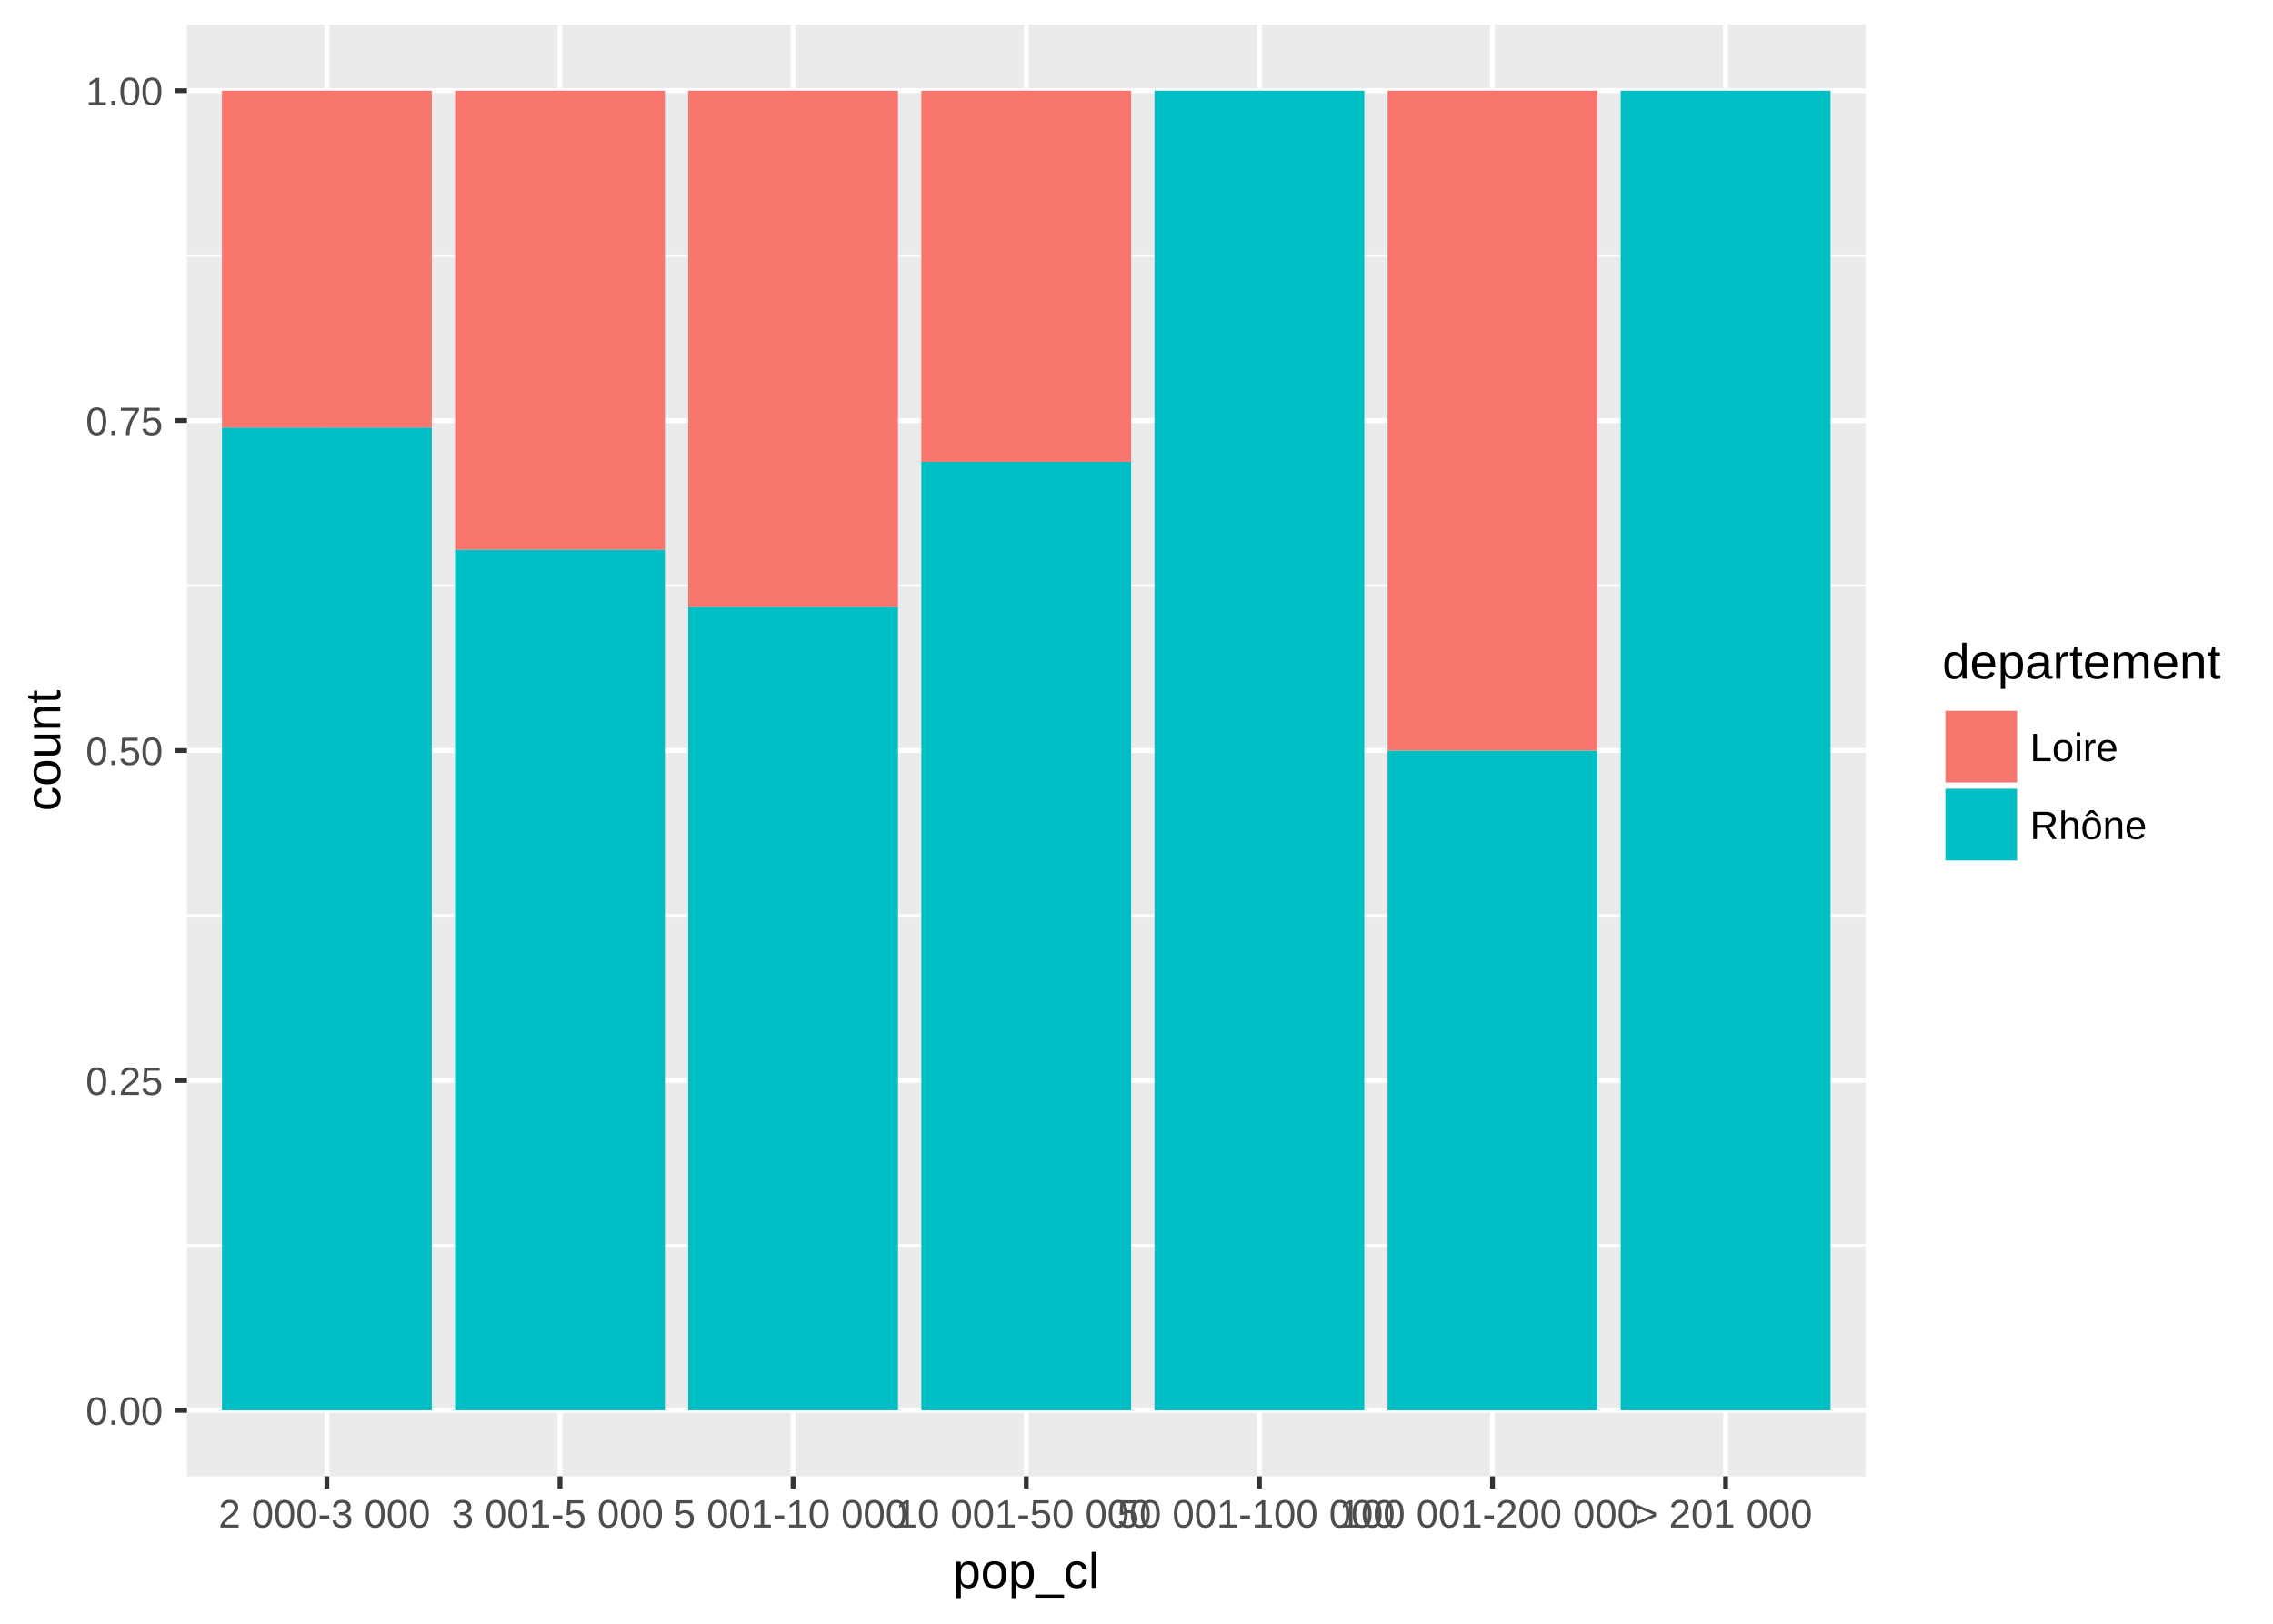
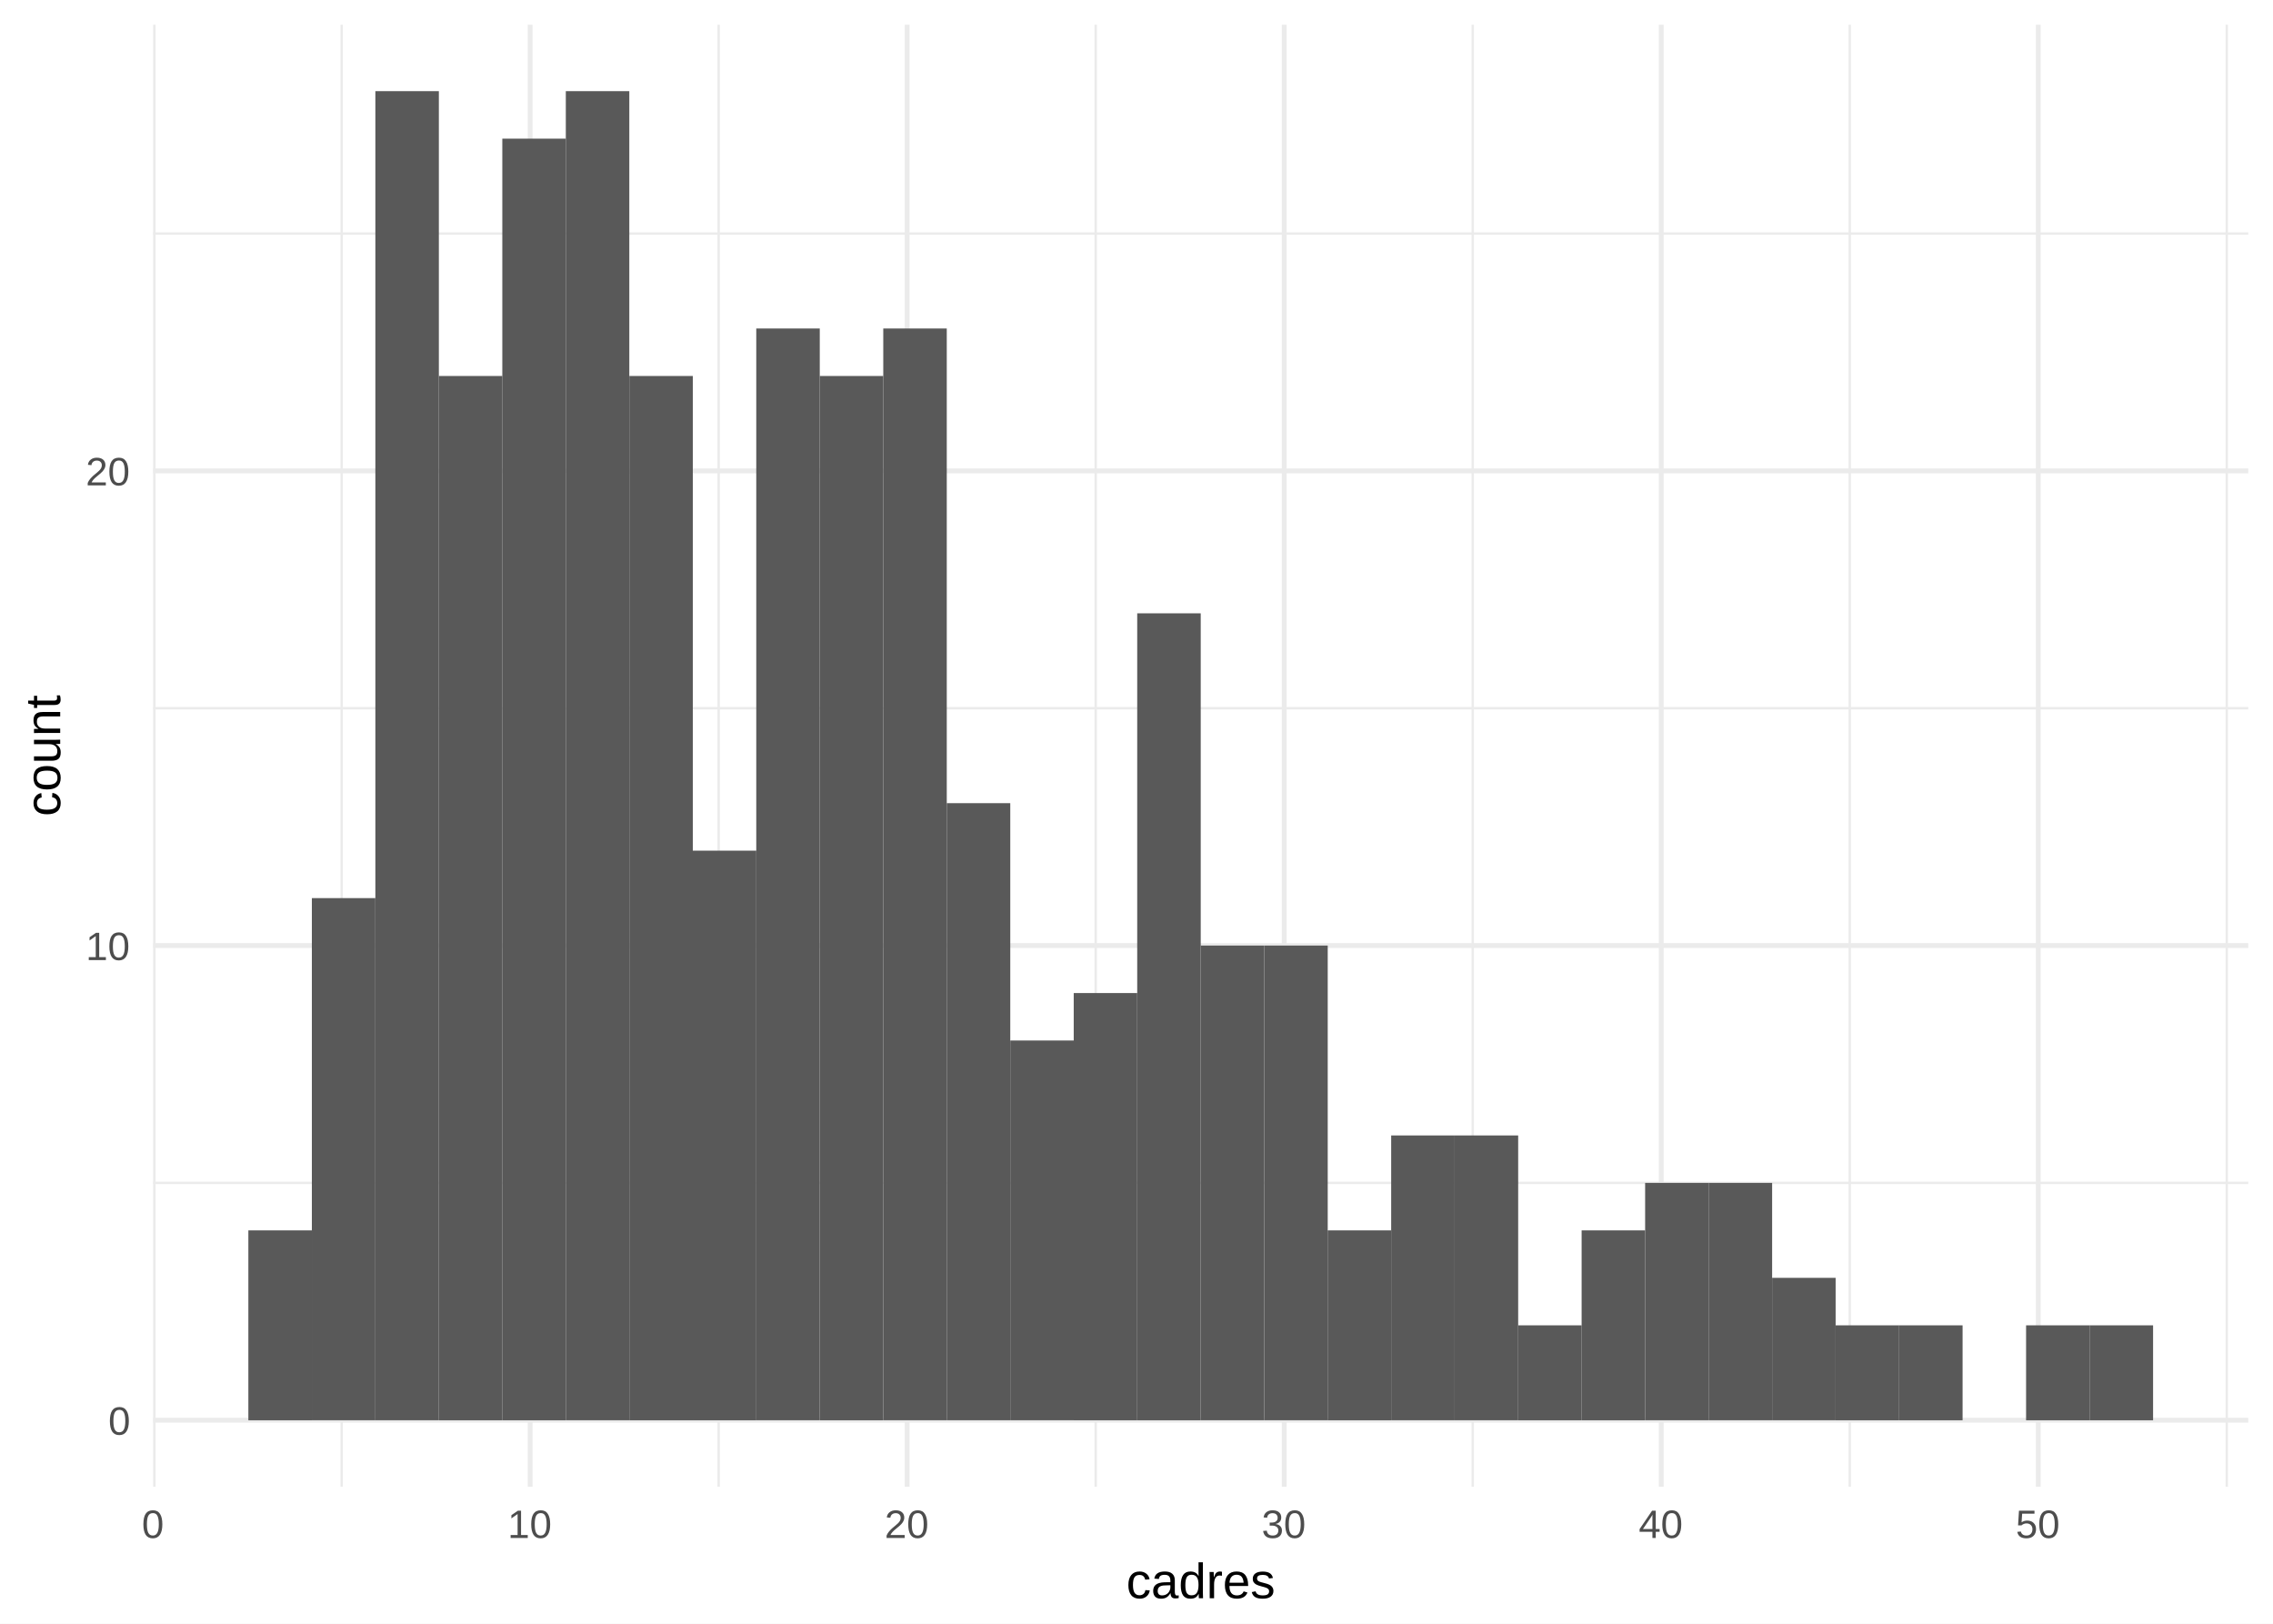
<svg xmlns="http://www.w3.org/2000/svg" viewBox="0 0 504.00 360.00">
  <defs>
    <style type="text/css">
    line, polyline, path, rect, circle {
      fill: none;
      stroke: #000000;
      stroke-linecap: round;
      stroke-linejoin: round;
      stroke-miterlimit: 10.00;
    }
  </style>
  </defs>
  <rect width="100%" height="100%" style="stroke: none; fill: #FFFFFF;" />
-   <rect x="0.00" y="0.00" width="504.00" height="360.00" style="stroke-width: 1.07; stroke: #FFFFFF; fill: #FFFFFF;" />
  <defs>
-     <clipPath id="cpNDEuNDYyfDQxMy42NDl8MzI3LjMxM3w1LjQ3OTQ1">
-       <rect x="41.46" y="5.48" width="372.19" height="321.83" />
+     <clipPath id="cpMzMuOTU2Mnw0OTguNTIxfDMyOS42MTd8NS40Nzk0NQ==">
+       <rect x="33.96" y="5.48" width="464.56" height="324.14" />
    </clipPath>
  </defs>
-   <rect x="41.46" y="5.48" width="372.19" height="321.83" style="stroke-width: 1.07; stroke: none; fill: #EBEBEB;" clip-path="url(#cpNDEuNDYyfDQxMy42NDl8MzI3LjMxM3w1LjQ3OTQ1)" />
-   <polyline points="41.46,276.11 413.65,276.11 " style="stroke-width: 0.53; stroke: #FFFFFF; stroke-linecap: butt;" clip-path="url(#cpNDEuNDYyfDQxMy42NDl8MzI3LjMxM3w1LjQ3OTQ1)" />
-   <polyline points="41.46,202.97 413.65,202.97 " style="stroke-width: 0.53; stroke: #FFFFFF; stroke-linecap: butt;" clip-path="url(#cpNDEuNDYyfDQxMy42NDl8MzI3LjMxM3w1LjQ3OTQ1)" />
-   <polyline points="41.46,129.82 413.65,129.82 " style="stroke-width: 0.53; stroke: #FFFFFF; stroke-linecap: butt;" clip-path="url(#cpNDEuNDYyfDQxMy42NDl8MzI3LjMxM3w1LjQ3OTQ1)" />
-   <polyline points="41.46,56.68 413.65,56.68 " style="stroke-width: 0.53; stroke: #FFFFFF; stroke-linecap: butt;" clip-path="url(#cpNDEuNDYyfDQxMy42NDl8MzI3LjMxM3w1LjQ3OTQ1)" />
-   <polyline points="41.46,312.68 413.65,312.68 " style="stroke-width: 1.07; stroke: #FFFFFF; stroke-linecap: butt;" clip-path="url(#cpNDEuNDYyfDQxMy42NDl8MzI3LjMxM3w1LjQ3OTQ1)" />
-   <polyline points="41.46,239.54 413.65,239.54 " style="stroke-width: 1.07; stroke: #FFFFFF; stroke-linecap: butt;" clip-path="url(#cpNDEuNDYyfDQxMy42NDl8MzI3LjMxM3w1LjQ3OTQ1)" />
-   <polyline points="41.46,166.40 413.65,166.40 " style="stroke-width: 1.07; stroke: #FFFFFF; stroke-linecap: butt;" clip-path="url(#cpNDEuNDYyfDQxMy42NDl8MzI3LjMxM3w1LjQ3OTQ1)" />
-   <polyline points="41.46,93.25 413.65,93.25 " style="stroke-width: 1.07; stroke: #FFFFFF; stroke-linecap: butt;" clip-path="url(#cpNDEuNDYyfDQxMy42NDl8MzI3LjMxM3w1LjQ3OTQ1)" />
-   <polyline points="41.46,20.11 413.65,20.11 " style="stroke-width: 1.07; stroke: #FFFFFF; stroke-linecap: butt;" clip-path="url(#cpNDEuNDYyfDQxMy42NDl8MzI3LjMxM3w1LjQ3OTQ1)" />
-   <polyline points="72.48,327.31 72.48,5.48 " style="stroke-width: 1.07; stroke: #FFFFFF; stroke-linecap: butt;" clip-path="url(#cpNDEuNDYyfDQxMy42NDl8MzI3LjMxM3w1LjQ3OTQ1)" />
-   <polyline points="124.17,327.31 124.17,5.48 " style="stroke-width: 1.07; stroke: #FFFFFF; stroke-linecap: butt;" clip-path="url(#cpNDEuNDYyfDQxMy42NDl8MzI3LjMxM3w1LjQ3OTQ1)" />
-   <polyline points="175.86,327.31 175.86,5.48 " style="stroke-width: 1.07; stroke: #FFFFFF; stroke-linecap: butt;" clip-path="url(#cpNDEuNDYyfDQxMy42NDl8MzI3LjMxM3w1LjQ3OTQ1)" />
-   <polyline points="227.56,327.31 227.56,5.48 " style="stroke-width: 1.07; stroke: #FFFFFF; stroke-linecap: butt;" clip-path="url(#cpNDEuNDYyfDQxMy42NDl8MzI3LjMxM3w1LjQ3OTQ1)" />
-   <polyline points="279.25,327.31 279.25,5.48 " style="stroke-width: 1.07; stroke: #FFFFFF; stroke-linecap: butt;" clip-path="url(#cpNDEuNDYyfDQxMy42NDl8MzI3LjMxM3w1LjQ3OTQ1)" />
-   <polyline points="330.94,327.31 330.94,5.48 " style="stroke-width: 1.07; stroke: #FFFFFF; stroke-linecap: butt;" clip-path="url(#cpNDEuNDYyfDQxMy42NDl8MzI3LjMxM3w1LjQ3OTQ1)" />
-   <polyline points="382.63,327.31 382.63,5.48 " style="stroke-width: 1.07; stroke: #FFFFFF; stroke-linecap: butt;" clip-path="url(#cpNDEuNDYyfDQxMy42NDl8MzI3LjMxM3w1LjQ3OTQ1)" />
-   <rect x="49.22" y="94.81" width="46.52" height="217.88" style="stroke-width: 1.07; stroke: none; stroke-linecap: butt; fill: #00BFC4;" clip-path="url(#cpNDEuNDYyfDQxMy42NDl8MzI3LjMxM3w1LjQ3OTQ1)" />
-   <rect x="49.22" y="20.11" width="46.52" height="74.70" style="stroke-width: 1.07; stroke: none; stroke-linecap: butt; fill: #F8766D;" clip-path="url(#cpNDEuNDYyfDQxMy42NDl8MzI3LjMxM3w1LjQ3OTQ1)" />
-   <rect x="100.91" y="121.87" width="46.52" height="190.81" style="stroke-width: 1.07; stroke: none; stroke-linecap: butt; fill: #00BFC4;" clip-path="url(#cpNDEuNDYyfDQxMy42NDl8MzI3LjMxM3w1LjQ3OTQ1)" />
-   <rect x="100.91" y="20.11" width="46.52" height="101.77" style="stroke-width: 1.07; stroke: none; stroke-linecap: butt; fill: #F8766D;" clip-path="url(#cpNDEuNDYyfDQxMy42NDl8MzI3LjMxM3w1LjQ3OTQ1)" />
-   <rect x="152.60" y="134.59" width="46.52" height="178.09" style="stroke-width: 1.07; stroke: none; stroke-linecap: butt; fill: #00BFC4;" clip-path="url(#cpNDEuNDYyfDQxMy42NDl8MzI3LjMxM3w1LjQ3OTQ1)" />
-   <rect x="152.60" y="20.11" width="46.52" height="114.49" style="stroke-width: 1.07; stroke: none; stroke-linecap: butt; fill: #F8766D;" clip-path="url(#cpNDEuNDYyfDQxMy42NDl8MzI3LjMxM3w1LjQ3OTQ1)" />
-   <rect x="204.29" y="102.40" width="46.52" height="210.29" style="stroke-width: 1.07; stroke: none; stroke-linecap: butt; fill: #00BFC4;" clip-path="url(#cpNDEuNDYyfDQxMy42NDl8MzI3LjMxM3w1LjQ3OTQ1)" />
-   <rect x="204.29" y="20.11" width="46.52" height="82.29" style="stroke-width: 1.07; stroke: none; stroke-linecap: butt; fill: #F8766D;" clip-path="url(#cpNDEuNDYyfDQxMy42NDl8MzI3LjMxM3w1LjQ3OTQ1)" />
-   <rect x="255.99" y="20.11" width="46.52" height="292.58" style="stroke-width: 1.07; stroke: none; stroke-linecap: butt; fill: #00BFC4;" clip-path="url(#cpNDEuNDYyfDQxMy42NDl8MzI3LjMxM3w1LjQ3OTQ1)" />
-   <rect x="307.68" y="166.40" width="46.52" height="146.29" style="stroke-width: 1.07; stroke: none; stroke-linecap: butt; fill: #00BFC4;" clip-path="url(#cpNDEuNDYyfDQxMy42NDl8MzI3LjMxM3w1LjQ3OTQ1)" />
-   <rect x="307.68" y="20.11" width="46.52" height="146.29" style="stroke-width: 1.07; stroke: none; stroke-linecap: butt; fill: #F8766D;" clip-path="url(#cpNDEuNDYyfDQxMy42NDl8MzI3LjMxM3w1LjQ3OTQ1)" />
-   <rect x="359.37" y="20.11" width="46.52" height="292.58" style="stroke-width: 1.07; stroke: none; stroke-linecap: butt; fill: #00BFC4;" clip-path="url(#cpNDEuNDYyfDQxMy42NDl8MzI3LjMxM3w1LjQ3OTQ1)" />
+   <polyline points="33.96,262.26 498.52,262.26 " style="stroke-width: 0.53; stroke: #EBEBEB; stroke-linecap: butt;" clip-path="url(#cpMzMuOTU2Mnw0OTguNTIxfDMyOS42MTd8NS40Nzk0NQ==)" />
+   <polyline points="33.96,157.02 498.52,157.02 " style="stroke-width: 0.53; stroke: #EBEBEB; stroke-linecap: butt;" clip-path="url(#cpMzMuOTU2Mnw0OTguNTIxfDMyOS42MTd8NS40Nzk0NQ==)" />
+   <polyline points="33.96,51.78 498.52,51.78 " style="stroke-width: 0.53; stroke: #EBEBEB; stroke-linecap: butt;" clip-path="url(#cpMzMuOTU2Mnw0OTguNTIxfDMyOS42MTd8NS40Nzk0NQ==)" />
+   <polyline points="75.76,329.62 75.76,5.48 " style="stroke-width: 0.53; stroke: #EBEBEB; stroke-linecap: butt;" clip-path="url(#cpMzMuOTU2Mnw0OTguNTIxfDMyOS42MTd8NS40Nzk0NQ==)" />
+   <polyline points="159.35,329.62 159.35,5.48 " style="stroke-width: 0.53; stroke: #EBEBEB; stroke-linecap: butt;" clip-path="url(#cpMzMuOTU2Mnw0OTguNTIxfDMyOS42MTd8NS40Nzk0NQ==)" />
+   <polyline points="242.95,329.62 242.95,5.48 " style="stroke-width: 0.53; stroke: #EBEBEB; stroke-linecap: butt;" clip-path="url(#cpMzMuOTU2Mnw0OTguNTIxfDMyOS42MTd8NS40Nzk0NQ==)" />
+   <polyline points="326.55,329.62 326.55,5.48 " style="stroke-width: 0.53; stroke: #EBEBEB; stroke-linecap: butt;" clip-path="url(#cpMzMuOTU2Mnw0OTguNTIxfDMyOS42MTd8NS40Nzk0NQ==)" />
+   <polyline points="410.15,329.62 410.15,5.48 " style="stroke-width: 0.53; stroke: #EBEBEB; stroke-linecap: butt;" clip-path="url(#cpMzMuOTU2Mnw0OTguNTIxfDMyOS42MTd8NS40Nzk0NQ==)" />
+   <polyline points="493.75,329.62 493.75,5.48 " style="stroke-width: 0.53; stroke: #EBEBEB; stroke-linecap: butt;" clip-path="url(#cpMzMuOTU2Mnw0OTguNTIxfDMyOS42MTd8NS40Nzk0NQ==)" />
+   <polyline points="33.96,314.88 498.52,314.88 " style="stroke-width: 1.07; stroke: #EBEBEB; stroke-linecap: butt;" clip-path="url(#cpMzMuOTU2Mnw0OTguNTIxfDMyOS42MTd8NS40Nzk0NQ==)" />
+   <polyline points="33.96,209.64 498.52,209.64 " style="stroke-width: 1.07; stroke: #EBEBEB; stroke-linecap: butt;" clip-path="url(#cpMzMuOTU2Mnw0OTguNTIxfDMyOS42MTd8NS40Nzk0NQ==)" />
+   <polyline points="33.96,104.40 498.52,104.40 " style="stroke-width: 1.07; stroke: #EBEBEB; stroke-linecap: butt;" clip-path="url(#cpMzMuOTU2Mnw0OTguNTIxfDMyOS42MTd8NS40Nzk0NQ==)" />
+   <polyline points="33.96,329.62 33.96,5.48 " style="stroke-width: 1.07; stroke: #EBEBEB; stroke-linecap: butt;" clip-path="url(#cpMzMuOTU2Mnw0OTguNTIxfDMyOS42MTd8NS40Nzk0NQ==)" />
+   <polyline points="117.55,329.62 117.55,5.48 " style="stroke-width: 1.07; stroke: #EBEBEB; stroke-linecap: butt;" clip-path="url(#cpMzMuOTU2Mnw0OTguNTIxfDMyOS42MTd8NS40Nzk0NQ==)" />
+   <polyline points="201.15,329.62 201.15,5.48 " style="stroke-width: 1.07; stroke: #EBEBEB; stroke-linecap: butt;" clip-path="url(#cpMzMuOTU2Mnw0OTguNTIxfDMyOS42MTd8NS40Nzk0NQ==)" />
+   <polyline points="284.75,329.62 284.75,5.48 " style="stroke-width: 1.07; stroke: #EBEBEB; stroke-linecap: butt;" clip-path="url(#cpMzMuOTU2Mnw0OTguNTIxfDMyOS42MTd8NS40Nzk0NQ==)" />
+   <polyline points="368.35,329.62 368.35,5.48 " style="stroke-width: 1.07; stroke: #EBEBEB; stroke-linecap: butt;" clip-path="url(#cpMzMuOTU2Mnw0OTguNTIxfDMyOS42MTd8NS40Nzk0NQ==)" />
+   <polyline points="451.95,329.62 451.95,5.48 " style="stroke-width: 1.07; stroke: #EBEBEB; stroke-linecap: butt;" clip-path="url(#cpMzMuOTU2Mnw0OTguNTIxfDMyOS42MTd8NS40Nzk0NQ==)" />
+   <rect x="55.07" y="272.79" width="14.08" height="42.10" style="stroke-width: 1.07; stroke: none; stroke-linecap: butt; fill: #595959;" clip-path="url(#cpMzMuOTU2Mnw0OTguNTIxfDMyOS42MTd8NS40Nzk0NQ==)" />
+   <rect x="69.15" y="199.12" width="14.08" height="115.76" style="stroke-width: 1.07; stroke: none; stroke-linecap: butt; fill: #595959;" clip-path="url(#cpMzMuOTU2Mnw0OTguNTIxfDMyOS42MTd8NS40Nzk0NQ==)" />
+   <rect x="83.23" y="20.21" width="14.08" height="294.67" style="stroke-width: 1.07; stroke: none; stroke-linecap: butt; fill: #595959;" clip-path="url(#cpMzMuOTU2Mnw0OTguNTIxfDMyOS42MTd8NS40Nzk0NQ==)" />
+   <rect x="97.31" y="83.36" width="14.08" height="231.53" style="stroke-width: 1.07; stroke: none; stroke-linecap: butt; fill: #595959;" clip-path="url(#cpMzMuOTU2Mnw0OTguNTIxfDMyOS42MTd8NS40Nzk0NQ==)" />
+   <rect x="111.38" y="30.74" width="14.08" height="284.15" style="stroke-width: 1.07; stroke: none; stroke-linecap: butt; fill: #595959;" clip-path="url(#cpMzMuOTU2Mnw0OTguNTIxfDMyOS42MTd8NS40Nzk0NQ==)" />
+   <rect x="125.46" y="20.21" width="14.08" height="294.67" style="stroke-width: 1.07; stroke: none; stroke-linecap: butt; fill: #595959;" clip-path="url(#cpMzMuOTU2Mnw0OTguNTIxfDMyOS42MTd8NS40Nzk0NQ==)" />
+   <rect x="139.54" y="83.36" width="14.08" height="231.53" style="stroke-width: 1.07; stroke: none; stroke-linecap: butt; fill: #595959;" clip-path="url(#cpMzMuOTU2Mnw0OTguNTIxfDMyOS42MTd8NS40Nzk0NQ==)" />
+   <rect x="153.62" y="188.60" width="14.08" height="126.29" style="stroke-width: 1.07; stroke: none; stroke-linecap: butt; fill: #595959;" clip-path="url(#cpMzMuOTU2Mnw0OTguNTIxfDMyOS42MTd8NS40Nzk0NQ==)" />
+   <rect x="167.69" y="72.83" width="14.08" height="242.05" style="stroke-width: 1.07; stroke: none; stroke-linecap: butt; fill: #595959;" clip-path="url(#cpMzMuOTU2Mnw0OTguNTIxfDMyOS42MTd8NS40Nzk0NQ==)" />
+   <rect x="181.77" y="83.36" width="14.08" height="231.53" style="stroke-width: 1.07; stroke: none; stroke-linecap: butt; fill: #595959;" clip-path="url(#cpMzMuOTU2Mnw0OTguNTIxfDMyOS42MTd8NS40Nzk0NQ==)" />
+   <rect x="195.85" y="72.83" width="14.08" height="242.05" style="stroke-width: 1.07; stroke: none; stroke-linecap: butt; fill: #595959;" clip-path="url(#cpMzMuOTU2Mnw0OTguNTIxfDMyOS42MTd8NS40Nzk0NQ==)" />
+   <rect x="209.93" y="178.07" width="14.08" height="136.81" style="stroke-width: 1.07; stroke: none; stroke-linecap: butt; fill: #595959;" clip-path="url(#cpMzMuOTU2Mnw0OTguNTIxfDMyOS42MTd8NS40Nzk0NQ==)" />
+   <rect x="224.01" y="230.69" width="14.08" height="84.19" style="stroke-width: 1.07; stroke: none; stroke-linecap: butt; fill: #595959;" clip-path="url(#cpMzMuOTU2Mnw0OTguNTIxfDMyOS42MTd8NS40Nzk0NQ==)" />
+   <rect x="238.08" y="220.17" width="14.08" height="94.72" style="stroke-width: 1.07; stroke: none; stroke-linecap: butt; fill: #595959;" clip-path="url(#cpMzMuOTU2Mnw0OTguNTIxfDMyOS42MTd8NS40Nzk0NQ==)" />
+   <rect x="252.16" y="135.98" width="14.08" height="178.91" style="stroke-width: 1.07; stroke: none; stroke-linecap: butt; fill: #595959;" clip-path="url(#cpMzMuOTU2Mnw0OTguNTIxfDMyOS42MTd8NS40Nzk0NQ==)" />
+   <rect x="266.24" y="209.64" width="14.08" height="105.24" style="stroke-width: 1.07; stroke: none; stroke-linecap: butt; fill: #595959;" clip-path="url(#cpMzMuOTU2Mnw0OTguNTIxfDMyOS42MTd8NS40Nzk0NQ==)" />
+   <rect x="280.32" y="209.64" width="14.08" height="105.24" style="stroke-width: 1.07; stroke: none; stroke-linecap: butt; fill: #595959;" clip-path="url(#cpMzMuOTU2Mnw0OTguNTIxfDMyOS42MTd8NS40Nzk0NQ==)" />
+   <rect x="294.39" y="272.79" width="14.08" height="42.10" style="stroke-width: 1.07; stroke: none; stroke-linecap: butt; fill: #595959;" clip-path="url(#cpMzMuOTU2Mnw0OTguNTIxfDMyOS42MTd8NS40Nzk0NQ==)" />
+   <rect x="308.47" y="251.74" width="14.08" height="63.14" style="stroke-width: 1.07; stroke: none; stroke-linecap: butt; fill: #595959;" clip-path="url(#cpMzMuOTU2Mnw0OTguNTIxfDMyOS42MTd8NS40Nzk0NQ==)" />
+   <rect x="322.55" y="251.74" width="14.08" height="63.14" style="stroke-width: 1.07; stroke: none; stroke-linecap: butt; fill: #595959;" clip-path="url(#cpMzMuOTU2Mnw0OTguNTIxfDMyOS42MTd8NS40Nzk0NQ==)" />
+   <rect x="336.63" y="293.84" width="14.08" height="21.05" style="stroke-width: 1.07; stroke: none; stroke-linecap: butt; fill: #595959;" clip-path="url(#cpMzMuOTU2Mnw0OTguNTIxfDMyOS42MTd8NS40Nzk0NQ==)" />
+   <rect x="350.70" y="272.79" width="14.08" height="42.10" style="stroke-width: 1.07; stroke: none; stroke-linecap: butt; fill: #595959;" clip-path="url(#cpMzMuOTU2Mnw0OTguNTIxfDMyOS42MTd8NS40Nzk0NQ==)" />
+   <rect x="364.78" y="262.26" width="14.08" height="52.62" style="stroke-width: 1.07; stroke: none; stroke-linecap: butt; fill: #595959;" clip-path="url(#cpMzMuOTU2Mnw0OTguNTIxfDMyOS42MTd8NS40Nzk0NQ==)" />
+   <rect x="378.86" y="262.26" width="14.08" height="52.62" style="stroke-width: 1.07; stroke: none; stroke-linecap: butt; fill: #595959;" clip-path="url(#cpMzMuOTU2Mnw0OTguNTIxfDMyOS42MTd8NS40Nzk0NQ==)" />
+   <rect x="392.94" y="283.31" width="14.08" height="31.57" style="stroke-width: 1.07; stroke: none; stroke-linecap: butt; fill: #595959;" clip-path="url(#cpMzMuOTU2Mnw0OTguNTIxfDMyOS42MTd8NS40Nzk0NQ==)" />
+   <rect x="407.02" y="293.84" width="14.08" height="21.05" style="stroke-width: 1.07; stroke: none; stroke-linecap: butt; fill: #595959;" clip-path="url(#cpMzMuOTU2Mnw0OTguNTIxfDMyOS42MTd8NS40Nzk0NQ==)" />
+   <rect x="421.09" y="293.84" width="14.08" height="21.05" style="stroke-width: 1.07; stroke: none; stroke-linecap: butt; fill: #595959;" clip-path="url(#cpMzMuOTU2Mnw0OTguNTIxfDMyOS42MTd8NS40Nzk0NQ==)" />
+   <rect x="435.17" y="314.88" width="14.08" height="0.00" style="stroke-width: 1.07; stroke: none; stroke-linecap: butt; fill: #595959;" clip-path="url(#cpMzMuOTU2Mnw0OTguNTIxfDMyOS42MTd8NS40Nzk0NQ==)" />
+   <rect x="449.25" y="293.84" width="14.08" height="21.05" style="stroke-width: 1.07; stroke: none; stroke-linecap: butt; fill: #595959;" clip-path="url(#cpMzMuOTU2Mnw0OTguNTIxfDMyOS42MTd8NS40Nzk0NQ==)" />
+   <rect x="463.33" y="293.84" width="14.08" height="21.05" style="stroke-width: 1.07; stroke: none; stroke-linecap: butt; fill: #595959;" clip-path="url(#cpMzMuOTU2Mnw0OTguNTIxfDMyOS42MTd8NS40Nzk0NQ==)" />
  <defs>
    <clipPath id="cpMHw1MDR8MzYwfDA=">
      <rect x="0.00" y="0.00" width="504.00" height="360.00" />
    </clipPath>
  </defs>
  <g clip-path="url(#cpMHw1MDR8MzYwfDA=)">
-     <text x="19.01" y="315.90" style="font-size: 8.80px; fill: #4D4D4D; font-family: Arial;" textLength="17.52px" lengthAdjust="spacingAndGlyphs">0.00</text>
+     <text x="24.02" y="318.10" style="font-size: 8.80px; fill: #4D4D4D; font-family: Arial;" textLength="5.01px" lengthAdjust="spacingAndGlyphs">0</text>
  </g>
  <g clip-path="url(#cpMHw1MDR8MzYwfDA=)">
-     <text x="19.01" y="242.76" style="font-size: 8.80px; fill: #4D4D4D; font-family: Arial;" textLength="17.52px" lengthAdjust="spacingAndGlyphs">0.25</text>
+     <text x="19.01" y="212.86" style="font-size: 8.80px; fill: #4D4D4D; font-family: Arial;" textLength="10.01px" lengthAdjust="spacingAndGlyphs">10</text>
  </g>
  <g clip-path="url(#cpMHw1MDR8MzYwfDA=)">
-     <text x="19.01" y="169.62" style="font-size: 8.80px; fill: #4D4D4D; font-family: Arial;" textLength="17.52px" lengthAdjust="spacingAndGlyphs">0.50</text>
+     <text x="19.01" y="107.62" style="font-size: 8.80px; fill: #4D4D4D; font-family: Arial;" textLength="10.01px" lengthAdjust="spacingAndGlyphs">20</text>
  </g>
  <g clip-path="url(#cpMHw1MDR8MzYwfDA=)">
-     <text x="19.01" y="96.47" style="font-size: 8.80px; fill: #4D4D4D; font-family: Arial;" textLength="17.52px" lengthAdjust="spacingAndGlyphs">0.75</text>
+     <text x="31.45" y="340.99" style="font-size: 8.80px; fill: #4D4D4D; font-family: Arial;" textLength="5.01px" lengthAdjust="spacingAndGlyphs">0</text>
  </g>
  <g clip-path="url(#cpMHw1MDR8MzYwfDA=)">
-     <text x="19.01" y="23.33" style="font-size: 8.80px; fill: #4D4D4D; font-family: Arial;" textLength="17.52px" lengthAdjust="spacingAndGlyphs">1.00</text>
-   </g>
-   <polyline points="38.72,312.68 41.46,312.68 " style="stroke-width: 1.07; stroke: #333333; stroke-linecap: butt;" clip-path="url(#cpMHw1MDR8MzYwfDA=)" />
-   <polyline points="38.72,239.54 41.46,239.54 " style="stroke-width: 1.07; stroke: #333333; stroke-linecap: butt;" clip-path="url(#cpMHw1MDR8MzYwfDA=)" />
-   <polyline points="38.72,166.40 41.46,166.40 " style="stroke-width: 1.07; stroke: #333333; stroke-linecap: butt;" clip-path="url(#cpMHw1MDR8MzYwfDA=)" />
-   <polyline points="38.72,93.25 41.46,93.25 " style="stroke-width: 1.07; stroke: #333333; stroke-linecap: butt;" clip-path="url(#cpMHw1MDR8MzYwfDA=)" />
-   <polyline points="38.72,20.11 41.46,20.11 " style="stroke-width: 1.07; stroke: #333333; stroke-linecap: butt;" clip-path="url(#cpMHw1MDR8MzYwfDA=)" />
-   <polyline points="72.48,330.05 72.48,327.31 " style="stroke-width: 1.07; stroke: #333333; stroke-linecap: butt;" clip-path="url(#cpMHw1MDR8MzYwfDA=)" />
-   <polyline points="124.17,330.05 124.17,327.31 " style="stroke-width: 1.07; stroke: #333333; stroke-linecap: butt;" clip-path="url(#cpMHw1MDR8MzYwfDA=)" />
-   <polyline points="175.86,330.05 175.86,327.31 " style="stroke-width: 1.07; stroke: #333333; stroke-linecap: butt;" clip-path="url(#cpMHw1MDR8MzYwfDA=)" />
-   <polyline points="227.56,330.05 227.56,327.31 " style="stroke-width: 1.07; stroke: #333333; stroke-linecap: butt;" clip-path="url(#cpMHw1MDR8MzYwfDA=)" />
-   <polyline points="279.25,330.05 279.25,327.31 " style="stroke-width: 1.07; stroke: #333333; stroke-linecap: butt;" clip-path="url(#cpMHw1MDR8MzYwfDA=)" />
-   <polyline points="330.94,330.05 330.94,327.31 " style="stroke-width: 1.07; stroke: #333333; stroke-linecap: butt;" clip-path="url(#cpMHw1MDR8MzYwfDA=)" />
-   <polyline points="382.63,330.05 382.63,327.31 " style="stroke-width: 1.07; stroke: #333333; stroke-linecap: butt;" clip-path="url(#cpMHw1MDR8MzYwfDA=)" />
-   <g clip-path="url(#cpMHw1MDR8MzYwfDA=)">
-     <text x="48.46" y="338.68" style="font-size: 8.80px; fill: #4D4D4D; font-family: Arial;" textLength="48.04px" lengthAdjust="spacingAndGlyphs">2 000-3 000</text>
+     <text x="112.55" y="340.99" style="font-size: 8.80px; fill: #4D4D4D; font-family: Arial;" textLength="10.01px" lengthAdjust="spacingAndGlyphs">10</text>
  </g>
  <g clip-path="url(#cpMHw1MDR8MzYwfDA=)">
-     <text x="100.15" y="338.68" style="font-size: 8.80px; fill: #4D4D4D; font-family: Arial;" textLength="48.04px" lengthAdjust="spacingAndGlyphs">3 001-5 000</text>
+     <text x="196.15" y="340.99" style="font-size: 8.80px; fill: #4D4D4D; font-family: Arial;" textLength="10.01px" lengthAdjust="spacingAndGlyphs">20</text>
  </g>
  <g clip-path="url(#cpMHw1MDR8MzYwfDA=)">
-     <text x="149.34" y="338.68" style="font-size: 8.80px; fill: #4D4D4D; font-family: Arial;" textLength="53.05px" lengthAdjust="spacingAndGlyphs">5 001-10 000</text>
+     <text x="279.75" y="340.99" style="font-size: 8.80px; fill: #4D4D4D; font-family: Arial;" textLength="10.01px" lengthAdjust="spacingAndGlyphs">30</text>
  </g>
  <g clip-path="url(#cpMHw1MDR8MzYwfDA=)">
-     <text x="198.53" y="338.68" style="font-size: 8.80px; fill: #4D4D4D; font-family: Arial;" textLength="58.05px" lengthAdjust="spacingAndGlyphs">10 001-50 000</text>
+     <text x="363.35" y="340.99" style="font-size: 8.80px; fill: #4D4D4D; font-family: Arial;" textLength="10.01px" lengthAdjust="spacingAndGlyphs">40</text>
  </g>
  <g clip-path="url(#cpMHw1MDR8MzYwfDA=)">
-     <text x="247.72" y="338.68" style="font-size: 8.80px; fill: #4D4D4D; font-family: Arial;" textLength="63.06px" lengthAdjust="spacingAndGlyphs">50 001-100 000</text>
+     <text x="446.94" y="340.99" style="font-size: 8.80px; fill: #4D4D4D; font-family: Arial;" textLength="10.01px" lengthAdjust="spacingAndGlyphs">50</text>
  </g>
  <g clip-path="url(#cpMHw1MDR8MzYwfDA=)">
-     <text x="296.91" y="338.68" style="font-size: 8.80px; fill: #4D4D4D; font-family: Arial;" textLength="68.06px" lengthAdjust="spacingAndGlyphs">100 001-200 000</text>
+     <text x="249.73" y="354.34" style="font-size: 11.00px; font-family: Arial;" textLength="33.02px" lengthAdjust="spacingAndGlyphs">cadres</text>
  </g>
  <g clip-path="url(#cpMHw1MDR8MzYwfDA=)">
-     <text x="362.49" y="338.68" style="font-size: 8.80px; fill: #4D4D4D; font-family: Arial;" textLength="40.29px" lengthAdjust="spacingAndGlyphs">&gt; 201 000</text>
-   </g>
-   <g clip-path="url(#cpMHw1MDR8MzYwfDA=)">
-     <text x="211.35" y="352.04" style="font-size: 11.00px; font-family: Arial;" textLength="32.41px" lengthAdjust="spacingAndGlyphs">pop_cl</text>
-   </g>
-   <g clip-path="url(#cpMHw1MDR8MzYwfDA=)">
-     <text transform="translate(13.35,179.85) rotate(-90)" style="font-size: 11.00px; font-family: Arial;" textLength="26.91px" lengthAdjust="spacingAndGlyphs">count</text>
-   </g>
-   <rect x="424.99" y="135.66" width="73.53" height="61.47" style="stroke-width: 1.07; stroke: none; fill: #FFFFFF;" clip-path="url(#cpMHw1MDR8MzYwfDA=)" />
-   <g clip-path="url(#cpMHw1MDR8MzYwfDA=)">
-     <text x="430.66" y="150.46" style="font-size: 11.00px; font-family: Arial;" textLength="61.76px" lengthAdjust="spacingAndGlyphs">departement</text>
-   </g>
-   <rect x="430.66" y="156.90" width="17.28" height="17.28" style="stroke-width: 1.07; stroke: #FFFFFF; fill: #F2F2F2;" clip-path="url(#cpMHw1MDR8MzYwfDA=)" />
-   <rect x="431.37" y="157.61" width="15.86" height="15.86" style="stroke-width: 1.07; stroke: none; stroke-linejoin: miter; fill: #F8766D;" clip-path="url(#cpMHw1MDR8MzYwfDA=)" />
-   <rect x="430.66" y="174.18" width="17.28" height="17.28" style="stroke-width: 1.07; stroke: #FFFFFF; fill: #F2F2F2;" clip-path="url(#cpMHw1MDR8MzYwfDA=)" />
-   <rect x="431.37" y="174.89" width="15.86" height="15.86" style="stroke-width: 1.07; stroke: none; stroke-linejoin: miter; fill: #00BFC4;" clip-path="url(#cpMHw1MDR8MzYwfDA=)" />
-   <g clip-path="url(#cpMHw1MDR8MzYwfDA=)">
-     <text x="450.10" y="168.76" style="font-size: 8.80px; font-family: Arial;" textLength="20.01px" lengthAdjust="spacingAndGlyphs">Loire</text>
-   </g>
-   <g clip-path="url(#cpMHw1MDR8MzYwfDA=)">
-     <text x="450.10" y="186.04" style="font-size: 8.80px; font-family: Arial;" textLength="26.52px" lengthAdjust="spacingAndGlyphs">Rhône</text>
+     <text transform="translate(13.35,181.00) rotate(-90)" style="font-size: 11.00px; font-family: Arial;" textLength="26.91px" lengthAdjust="spacingAndGlyphs">count</text>
  </g>
</svg>
